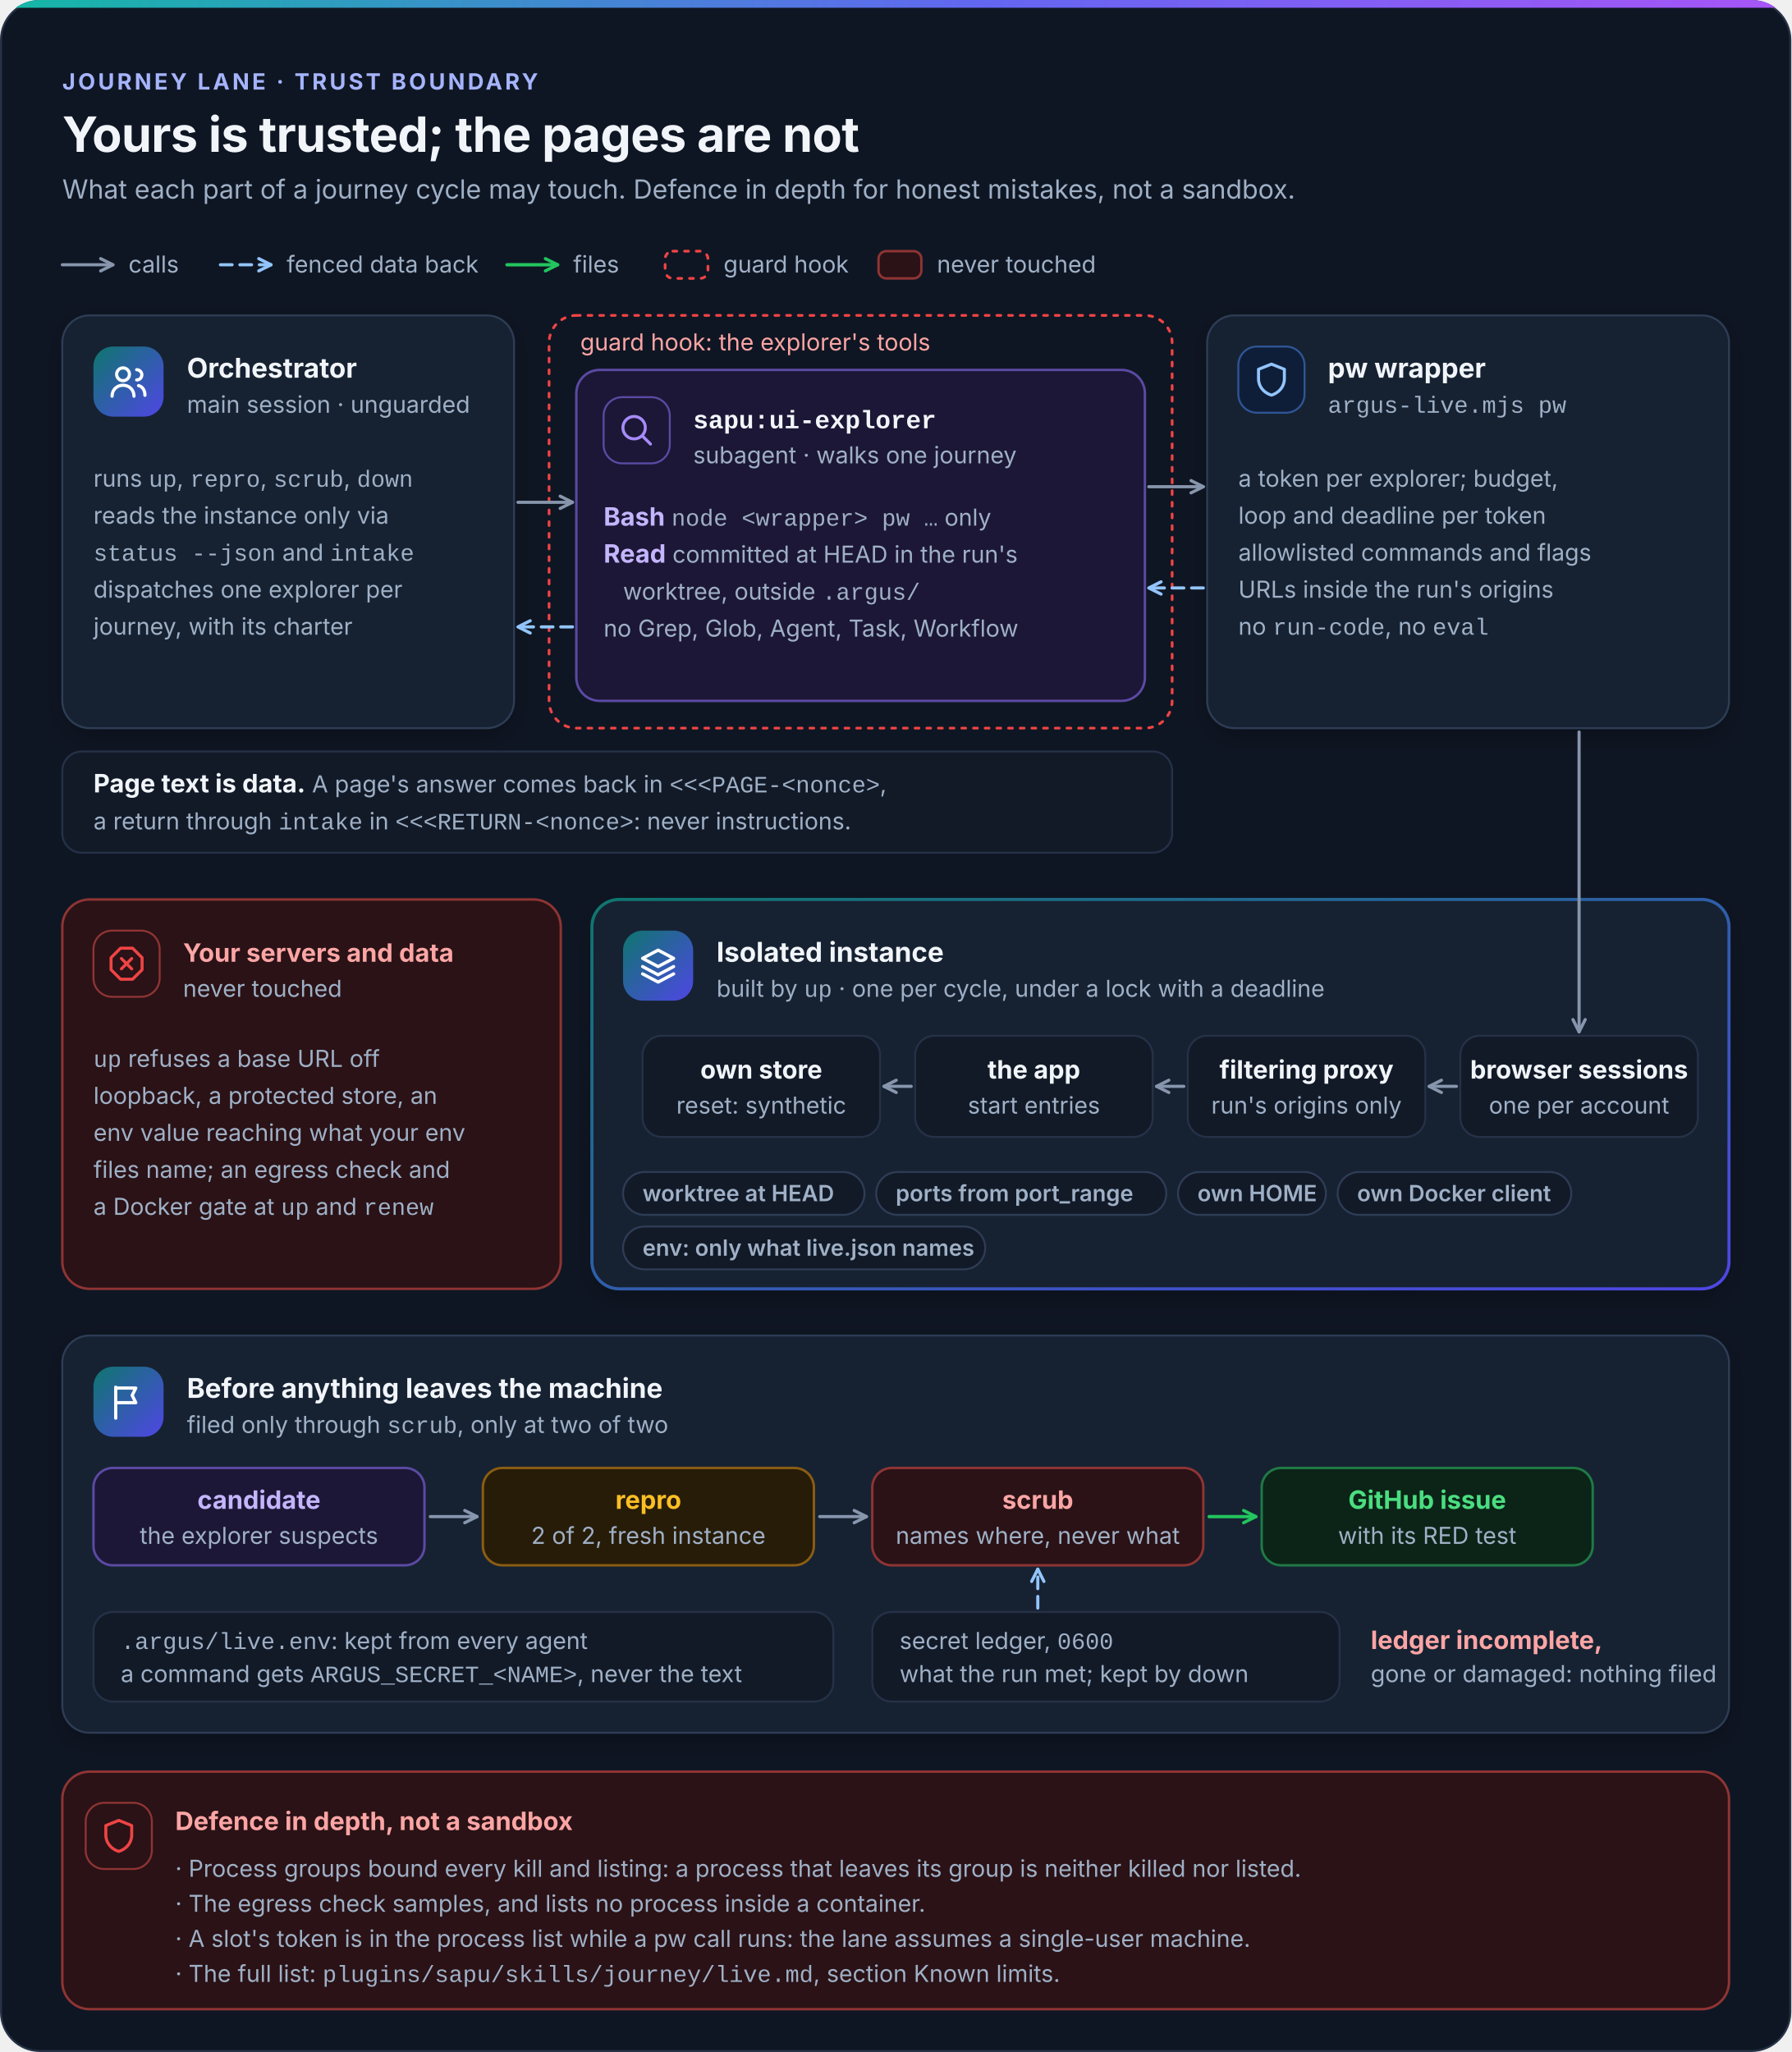
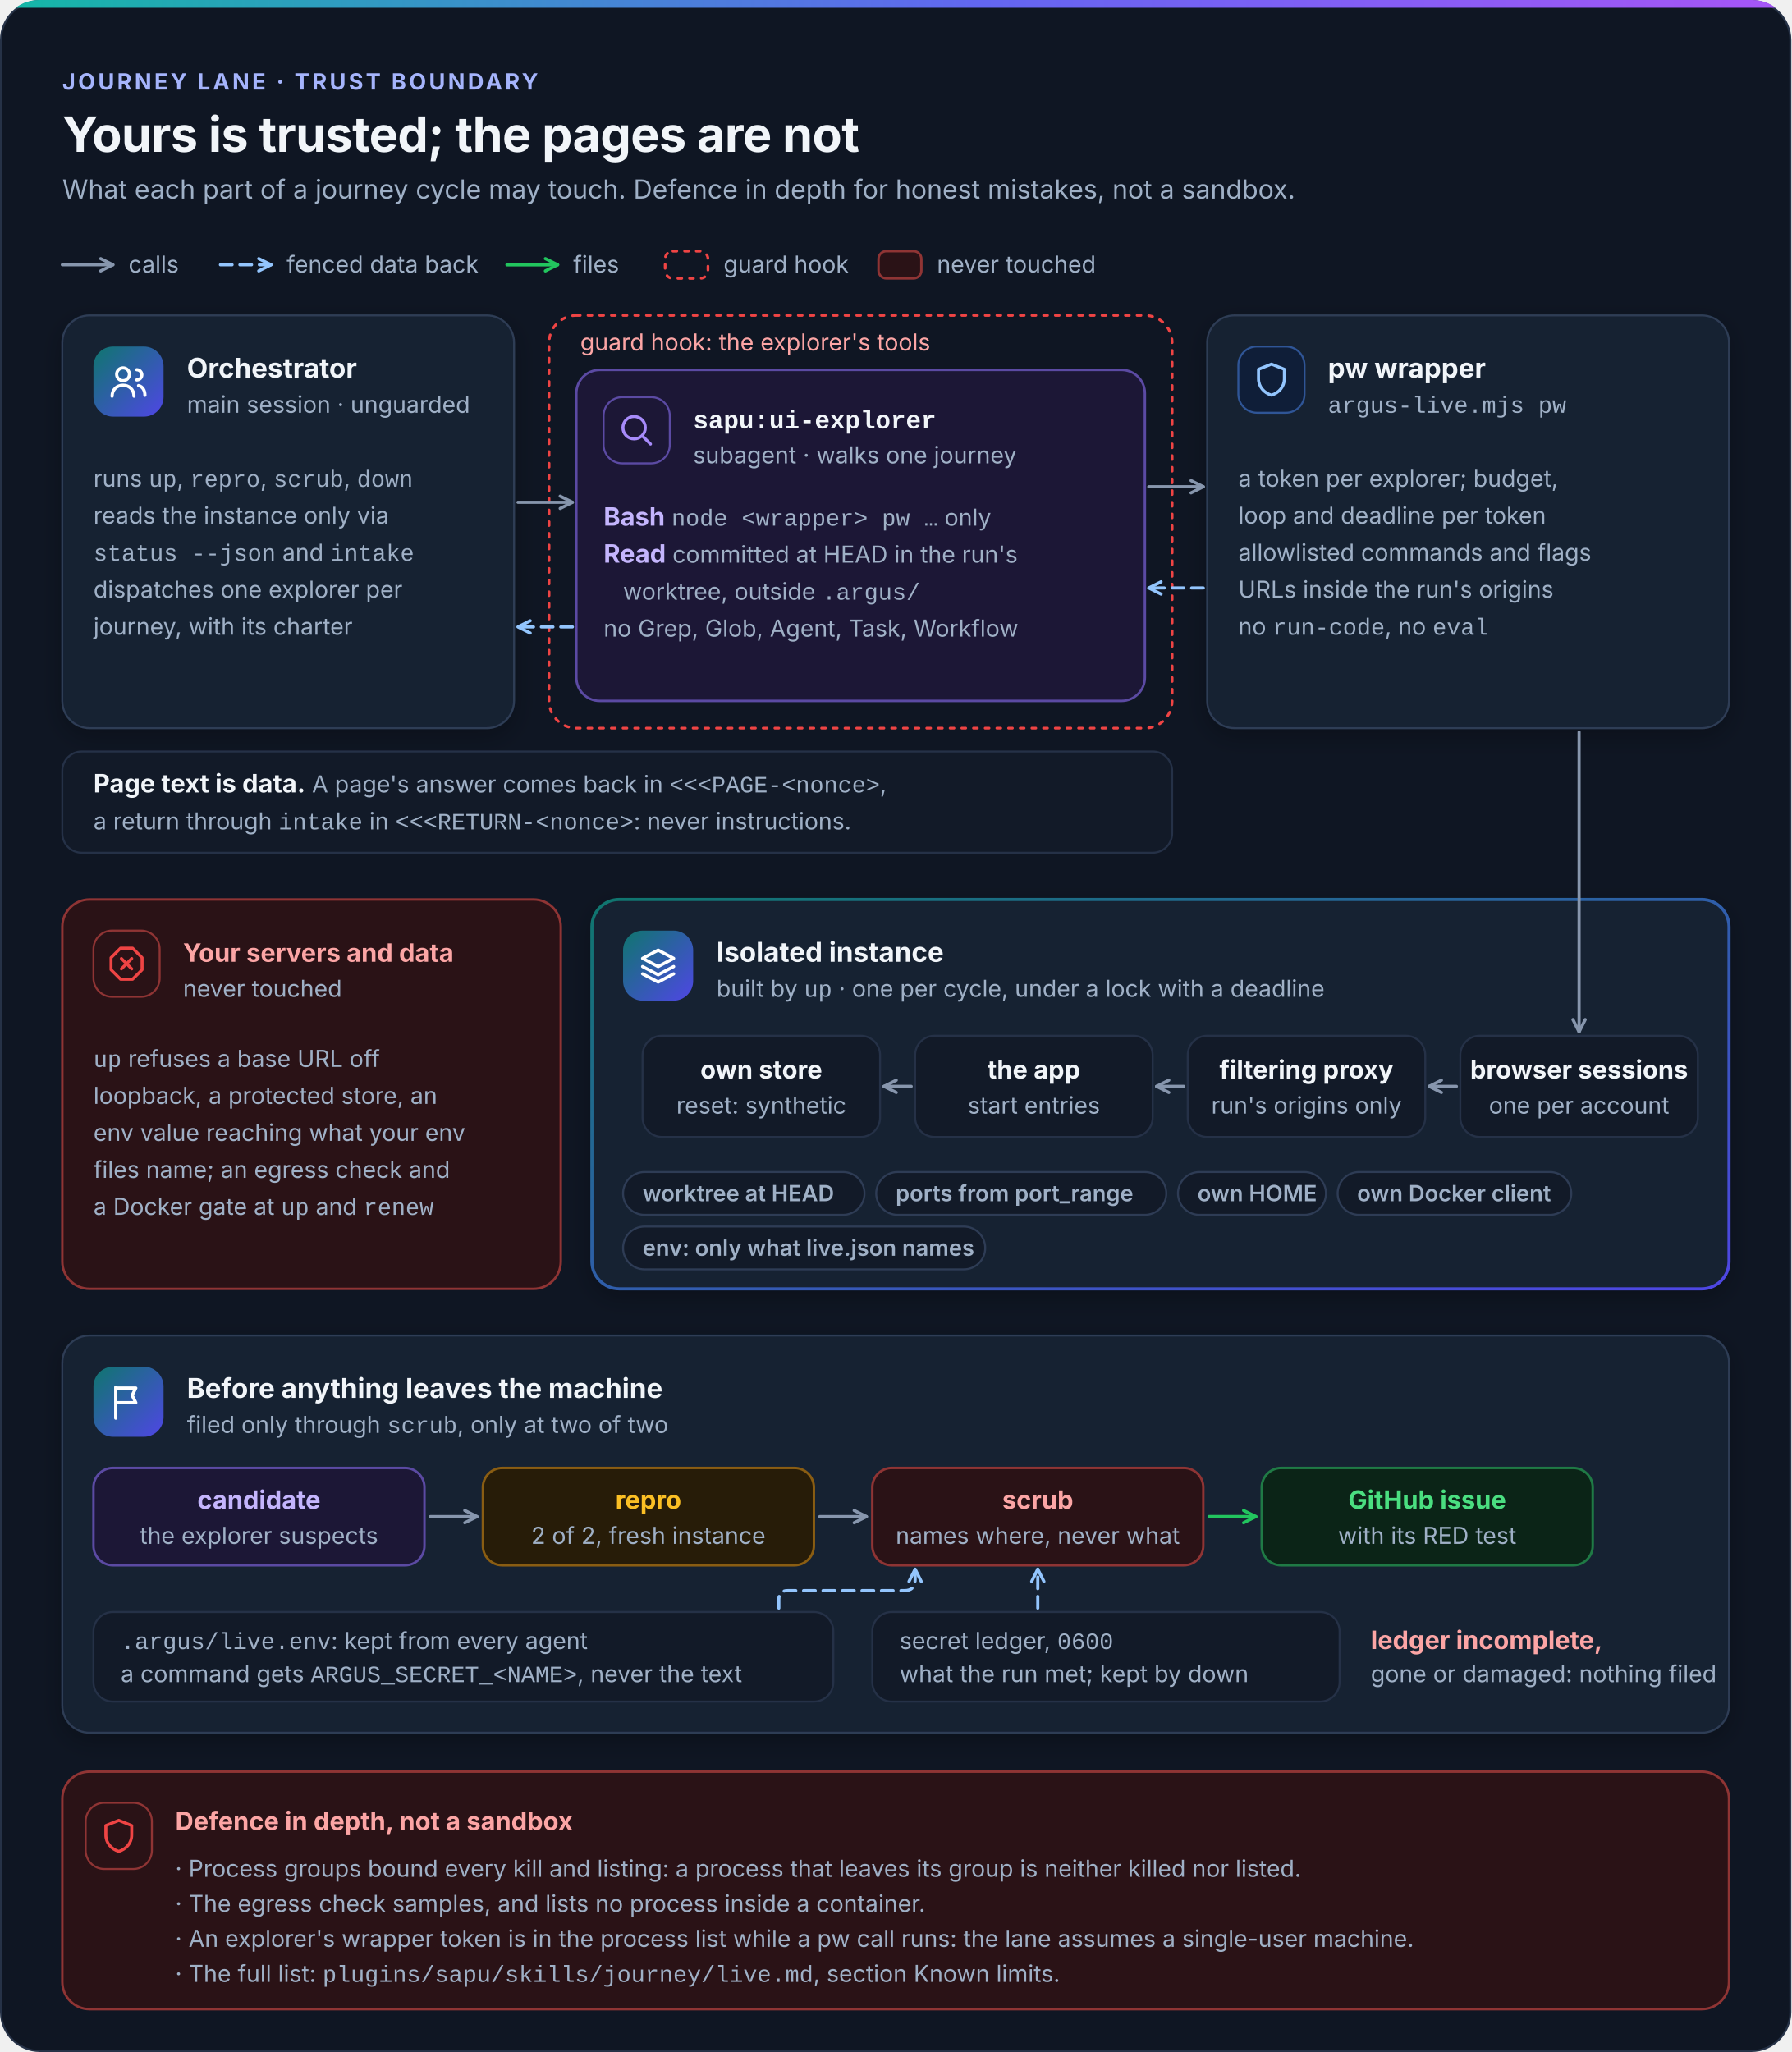
- <svg xmlns="http://www.w3.org/2000/svg" viewBox="0 0 920 1054" width="920" height="1054" role="img" aria-label="The journey lane's trust boundary: the orchestrator in the main session dispatches a guarded explorer whose Bash runs only the pw wrapper and whose Read reaches only files committed in the run's worktree; the wrapper drives one browser session per account through a filtering proxy to an isolated instance with its own worktree, ports, data and HOME, never the owner's servers; page text returns only inside nonce fences; and a candidate leaves the machine only after a script reproduced it two of two and scrub found no secret from the run's 0600 ledger in it.">
+ <svg xmlns="http://www.w3.org/2000/svg" viewBox="0 0 920 1054" width="920" height="1054" role="img" aria-label="The journey lane's trust boundary: the orchestrator in the main session dispatches a guarded explorer whose Bash runs only the pw wrapper and whose Read reaches only files committed in the run's worktree; the wrapper drives one browser session per account through a filtering proxy to an isolated instance with its own worktree, ports, data and HOME, never the owner's servers; page text returns only inside nonce fences; and a candidate leaves the machine only after a script reproduced it two of two and scrub found no secret the run saw (its 0600 ledger) or the configuration holds in it.">
  <style>
    text{font-family:-apple-system,BlinkMacSystemFont,'Segoe UI',Inter,Helvetica,Arial,sans-serif;fill:#dbe3ee}
    .mono{font-family:ui-monospace,SFMono-Regular,Menlo,Consolas,'Liberation Mono',monospace}
    .canvas{fill:#0f1623;stroke:#263247;stroke-width:1}
    .eyebrow{font-size:11.5px;font-weight:700;letter-spacing:.12em;fill:#a5b4fc}
    .h1{font-size:25px;font-weight:750;fill:#f1f5f9;letter-spacing:-.01em}
    .sub{font-size:13.5px;fill:#9fb0c6}
    .sec{font-size:15px;font-weight:700;fill:#f1f5f9}
    .sec2{font-size:12.5px;fill:#9fb0c6}
    .ttl{font-size:14px;font-weight:650;fill:#f1f5f9}
    .t{font-size:13px;fill:#dbe3ee}
    .tb{font-size:13px;font-weight:650;fill:#f1f5f9}
    .cap{font-size:12px;fill:#9fb0c6}
    .lbl{font-size:11.5px;font-weight:650;letter-spacing:.06em;fill:#9fb0c6}
    .chipt{font-size:11.5px;font-weight:600}
    .white{fill:#ffffff}
    .ink{fill:#f1f5f9} .muted{fill:#9fb0c6} .accent{fill:#a5b4fc} .tealt{fill:#5eead4}
    .card{fill:#172133;stroke:#2e3c55;stroke-width:1}
    .sunken{fill:#121a28;stroke:#253147;stroke-width:1}
    .chip{fill:#121a28;stroke:#2e3c55;stroke-width:1}
    .ar{stroke:#8796ad;stroke-width:1.6;fill:none;stroke-linecap:round;stroke-linejoin:round}
    .ar-g{stroke:#22c55e;stroke-width:1.7;fill:none;stroke-linecap:round;stroke-linejoin:round}
    .ar-a{stroke:#f59e0b;stroke-width:1.6;fill:none;stroke-dasharray:5 4;stroke-linecap:round;stroke-linejoin:round}
    .ar-b{stroke:#93c5fd;stroke-width:1.6;fill:none;stroke-dasharray:6 4;stroke-linecap:round}
    .ar-v{stroke:#a78bfa;stroke-width:1.6;fill:none;stroke-dasharray:6 4;stroke-linecap:round}
    .guard{stroke:#ef4444;stroke-width:1.4;fill:none;stroke-dasharray:2 4;stroke-linecap:round}
    .m-n{stroke:#8796ad} .m-g{stroke:#22c55e} .m-a{stroke:#f59e0b} .m-b{stroke:#93c5fd} .m-v{stroke:#a78bfa}
    .ico{fill:none;stroke-width:1.75;stroke-linecap:round;stroke-linejoin:round}
    .ico-n{stroke:#9fb0c6} .ico-w{stroke:#ffffff}
    .rule{stroke:#2e3c55;stroke-width:1}
    .c-blue{fill:#93c5fd} .k-blue{fill:#0f1e38;stroke:#2f5596;stroke-width:1.25} .s-blue{stroke:#93c5fd} .f-blue{fill:#93c5fd} .tile-blue{fill:#0f1e38;stroke:#2f5596;stroke-width:1}
    .c-green{fill:#4ade80} .k-green{fill:#0b2417;stroke:#1f7a45;stroke-width:1.25} .s-green{stroke:#22c55e} .f-green{fill:#22c55e} .tile-green{fill:#0b2417;stroke:#1f7a45;stroke-width:1}
    .c-amber{fill:#fbbf24} .k-amber{fill:#271c08;stroke:#8a5d12;stroke-width:1.25} .s-amber{stroke:#f59e0b} .f-amber{fill:#f59e0b} .tile-amber{fill:#271c08;stroke:#8a5d12;stroke-width:1}
    .c-red{fill:#fca5a5} .k-red{fill:#2a1216;stroke:#8f3434;stroke-width:1.25} .s-red{stroke:#ef4444} .f-red{fill:#ef4444} .tile-red{fill:#2a1216;stroke:#8f3434;stroke-width:1}
    .c-violet{fill:#c4b5fd} .k-violet{fill:#1c1736;stroke:#5b4aa3;stroke-width:1.25} .s-violet{stroke:#a78bfa} .f-violet{fill:#a78bfa} .tile-violet{fill:#1c1736;stroke:#5b4aa3;stroke-width:1}
  </style>
  <defs>
    <linearGradient id="brand" x1="0" y1="0" x2="1" y2="1">
      <stop offset="0" stop-color="#0f766e" />
      <stop offset="1" stop-color="#4f46e5" />
    </linearGradient>
    <linearGradient id="brandbar" x1="0" y1="0" x2="1" y2="0">
      <stop offset="0" stop-color="#14b8a6" />
      <stop offset=".55" stop-color="#6366f1" />
      <stop offset="1" stop-color="#a855f7" />
    </linearGradient>
    <filter id="sh" x="-10%" y="-10%" width="120%" height="140%">
      <feDropShadow dx="0" dy="1" stdDeviation="1" flood-color="#000000" flood-opacity="0.35" />
      <feDropShadow dx="0" dy="4" stdDeviation="6" flood-color="#000000" flood-opacity="0.25" />
    </filter>
    <marker id="mn" viewBox="0 0 10 10" refX="8.5" refY="5" markerWidth="9" markerHeight="9" markerUnits="userSpaceOnUse" orient="auto-start-reverse">
      <path d="M1.5,1.5 L8.5,5 L1.5,8.5" fill="none" stroke-width="1.8" stroke-linecap="round" stroke-linejoin="round" class="m-n" />
    </marker>
    <marker id="mg" viewBox="0 0 10 10" refX="8.5" refY="5" markerWidth="9" markerHeight="9" markerUnits="userSpaceOnUse" orient="auto-start-reverse">
      <path d="M1.5,1.5 L8.5,5 L1.5,8.5" fill="none" stroke-width="1.8" stroke-linecap="round" stroke-linejoin="round" class="m-g" />
    </marker>
    <marker id="ma" viewBox="0 0 10 10" refX="8.5" refY="5" markerWidth="9" markerHeight="9" markerUnits="userSpaceOnUse" orient="auto-start-reverse">
      <path d="M1.5,1.5 L8.5,5 L1.5,8.5" fill="none" stroke-width="1.8" stroke-linecap="round" stroke-linejoin="round" class="m-a" />
    </marker>
    <marker id="mb" viewBox="0 0 10 10" refX="8.5" refY="5" markerWidth="9" markerHeight="9" markerUnits="userSpaceOnUse" orient="auto-start-reverse">
      <path d="M1.5,1.5 L8.5,5 L1.5,8.5" fill="none" stroke-width="1.8" stroke-linecap="round" stroke-linejoin="round" class="m-b" />
    </marker>
    <marker id="mv" viewBox="0 0 10 10" refX="8.5" refY="5" markerWidth="9" markerHeight="9" markerUnits="userSpaceOnUse" orient="auto-start-reverse">
      <path d="M1.5,1.5 L8.5,5 L1.5,8.5" fill="none" stroke-width="1.8" stroke-linecap="round" stroke-linejoin="round" class="m-v" />
    </marker>
  </defs>
  <rect x="0.5" y="0.5" width="919" height="1053" rx="20" class="canvas" />
  <clipPath id="cv">
    <rect x="0" y="0" width="920" height="1054" rx="20" />
  </clipPath>
  <rect x="0" y="0" width="920" height="4" fill="url(#brandbar)" clip-path="url(#cv)" />
  <text x="32" y="46" class="eyebrow">JOURNEY LANE · TRUST BOUNDARY</text>
  <text x="32" y="78" class="h1">Yours is trusted; the pages are not</text>
  <text x="32" y="102" class="sub">What each part of a journey cycle may touch. Defence in depth for honest mistakes, not a sandbox.</text>
  <path d="M32,136 L58,136" class="ar" marker-end="url(#mn)" />
  <text x="66" y="140" class="cap">calls</text>
  <path d="M113.2,136 L139.2,136" class="ar-b" marker-end="url(#mb)" />
  <text x="147.2" y="140" class="cap">fenced data back</text>
  <path d="M260.4,136 L286.4,136" class="ar-g" marker-end="url(#mg)" />
  <text x="294.4" y="140" class="cap">files</text>
  <rect x="341.6" y="129" width="22" height="14" rx="4" class="guard" />
  <text x="371.6" y="140" class="cap">guard hook</text>
  <rect x="451.2" y="129" width="22" height="14" rx="4" class="k-red" />
  <text x="481.2" y="140" class="cap">never touched</text>
  <rect x="32" y="162" width="232" height="212" rx="14" class="card" filter="url(#sh)" />
  <rect x="48" y="178" width="36" height="36" rx="10.125" fill="url(#brand)" />
  <g transform="translate(54.75,184.75) scale(0.9375)">
    <path d="M9 4.5a3.5 3.5 0 1 0 0.01 0 M3 20c0-3.6 2.7-6 6-6s6 2.4 6 6 M16.5 5.5a2.8 2.8 0 1 1 0 5.6 M17.5 14.2c2.2.5 3.5 2.6 3.5 5.3" class="ico ico-w" />
  </g>
  <text x="96" y="194" class="ttl">Orchestrator</text>
  <text x="96" y="212" class="cap">main session · unguarded</text>
  <text x="48" y="250" class="cap">runs <tspan class="mono">up</tspan>, <tspan class="mono">repro</tspan>, <tspan class="mono">scrub</tspan>, <tspan class="mono">down</tspan>
  </text>
  <text x="48" y="269" class="cap">reads the instance only via</text>
  <text x="48" y="288" class="cap">
    <tspan class="mono">status --json</tspan> and <tspan class="mono">intake</tspan>
  </text>
  <text x="48" y="307" class="cap">dispatches one explorer per</text>
  <text x="48" y="326" class="cap">journey, with its charter</text>
  <rect x="282" y="162" width="320" height="212" rx="14" class="guard" />
  <text x="298" y="180" class="cap c-red">guard hook: the explorer's tools</text>
  <rect x="296" y="190" width="292" height="170" rx="12" class="k-violet" />
  <rect x="310" y="204" width="34" height="34" rx="9.562" class="tile-violet" />
  <g transform="translate(316.375,210.375) scale(0.8854167)">
    <path d="M10.5 4a6.5 6.5 0 1 0 0.01 0 M15.5 15.5L20 20" class="ico s-violet" />
  </g>
  <text x="356" y="220" class="tb mono">sapu:ui-explorer</text>
  <text x="356" y="238" class="cap">subagent · walks one journey</text>
  <text x="310" y="270" class="cap">
    <tspan class="tb c-violet">Bash</tspan>
    <tspan class="mono">node &lt;wrapper&gt; pw …</tspan> only</text>
  <text x="310" y="289" class="cap">
    <tspan class="tb c-violet">Read</tspan>  committed at HEAD in the run's</text>
  <text x="320" y="308" class="cap">worktree, outside <tspan class="mono">.argus/</tspan>
  </text>
  <text x="310" y="327" class="cap">no Grep, Glob, Agent, Task, Workflow</text>
  <rect x="620" y="162" width="268" height="212" rx="14" class="card" filter="url(#sh)" />
  <rect x="636" y="178" width="34" height="34" rx="9.562" class="tile-blue" />
  <g transform="translate(642.375,184.375) scale(0.8854167)">
    <path d="M12 3l7.5 3v5.5c0 4.6-3.2 8.2-7.5 9.5-4.3-1.3-7.5-4.9-7.5-9.5V6z" class="ico s-blue" />
  </g>
  <text x="682" y="194" class="ttl">pw wrapper</text>
  <text x="682" y="212" class="cap mono">argus-live.mjs pw</text>
  <text x="636" y="250" class="cap">a token per explorer; budget,</text>
  <text x="636" y="269" class="cap">loop and deadline per token</text>
  <text x="636" y="288" class="cap">allowlisted commands and flags</text>
  <text x="636" y="307" class="cap">URLs inside the run's origins</text>
  <text x="636" y="326" class="cap">no <tspan class="mono">run-code</tspan>, no <tspan class="mono">eval</tspan>
  </text>
  <path d="M266,258 L294,258" class="ar" marker-end="url(#mn)" />
  <path d="M590,250 L618,250" class="ar" marker-end="url(#mn)" />
  <path d="M618,302 L590,302" class="ar-b" marker-end="url(#mb)" />
  <path d="M294,322 L266,322" class="ar-b" marker-end="url(#mb)" />
  <rect x="32" y="386" width="570" height="52" rx="10" class="sunken" />
  <text x="48" y="407" class="cap">
    <tspan class="tb">Page text is data.</tspan> A page's answer comes back in <tspan class="mono">&lt;&lt;&lt;PAGE-&lt;nonce&gt;</tspan>,</text>
  <text x="48" y="426" class="cap">a return through <tspan class="mono">intake</tspan> in <tspan class="mono">&lt;&lt;&lt;RETURN-&lt;nonce&gt;</tspan>: never instructions.</text>
  <rect x="32" y="462" width="256" height="200" rx="14" class="k-red" />
  <rect x="48" y="478" width="34" height="34" rx="9.562" class="tile-red" />
  <g transform="translate(54.375,484.375) scale(0.8854167)">
    <path d="M8.5 3h7L21 8.5v7L15.5 21h-7L3 15.5v-7z M9 9l6 6 M15 9l-6 6" class="ico s-red" />
  </g>
  <text x="94" y="494" class="t">
    <tspan class="tb c-red">Your servers and data</tspan>
  </text>
  <text x="94" y="512" class="cap">never touched</text>
  <text x="48" y="548" class="cap">
    <tspan class="mono">up</tspan> refuses a base URL off</text>
  <text x="48" y="567" class="cap">loopback, a protected store, an</text>
  <text x="48" y="586" class="cap">env value reaching what your env</text>
  <text x="48" y="605" class="cap">files name; an egress check and</text>
  <text x="48" y="624" class="cap">a Docker gate at <tspan class="mono">up</tspan> and <tspan class="mono">renew</tspan>
  </text>
  <rect x="304" y="462" width="584" height="200" rx="14" class="card" filter="url(#sh)" />
  <rect x="304" y="462" width="584" height="200" rx="14" fill="none" stroke="url(#brand)" stroke-width="1.6" />
  <rect x="320" y="478" width="36" height="36" rx="10.125" fill="url(#brand)" />
  <g transform="translate(326.75,484.75) scale(0.9375)">
    <path d="M12 3.5l8.5 4.5-8.5 4.5L3.5 8z M3.5 12.5l8.5 4.5 8.5-4.5 M3.5 16.5l8.5 4.5 8.5-4.5" class="ico ico-w" />
  </g>
  <text x="368" y="494" class="ttl">Isolated instance</text>
  <text x="368" y="512" class="cap">built by <tspan class="mono">up</tspan> · one per cycle, under a lock with a deadline</text>
  <rect x="750" y="532" width="122" height="52" rx="10" class="sunken" />
  <text x="811" y="554" class="tb" text-anchor="middle">browser sessions</text>
  <text x="811" y="572" class="cap" text-anchor="middle">one per account</text>
  <path d="M748,558 L734,558" class="ar" marker-end="url(#mn)" />
  <rect x="610" y="532" width="122" height="52" rx="10" class="sunken" />
  <text x="671" y="554" class="tb" text-anchor="middle">filtering proxy</text>
  <text x="671" y="572" class="cap" text-anchor="middle">run's origins only</text>
  <path d="M608,558 L594,558" class="ar" marker-end="url(#mn)" />
  <rect x="470" y="532" width="122" height="52" rx="10" class="sunken" />
  <text x="531" y="554" class="tb" text-anchor="middle">the app</text>
  <text x="531" y="572" class="cap" text-anchor="middle">start entries</text>
  <path d="M468,558 L454,558" class="ar" marker-end="url(#mn)" />
  <rect x="330" y="532" width="122" height="52" rx="10" class="sunken" />
  <text x="391" y="554" class="tb" text-anchor="middle">own store</text>
  <text x="391" y="572" class="cap" text-anchor="middle">reset: synthetic</text>
  <path d="M811,376 L811,530" class="ar" marker-end="url(#mn)" />
  <rect x="320" y="602" width="124" height="22" rx="11" class="chip" />
  <text x="330" y="617" class="chipt muted">worktree at HEAD</text>
  <rect x="450" y="602" width="149" height="22" rx="11" class="chip" />
  <text x="460" y="617" class="chipt muted">ports from port_range</text>
  <rect x="605" y="602" width="76" height="22" rx="11" class="chip" />
  <text x="615" y="617" class="chipt muted">own HOME</text>
  <rect x="687" y="602" width="120" height="22" rx="11" class="chip" />
  <text x="697" y="617" class="chipt muted">own Docker client</text>
  <rect x="320" y="630" width="186" height="22" rx="11" class="chip" />
  <text x="330" y="645" class="chipt muted">env: only what live.json names</text>
  <rect x="32" y="686" width="856" height="204" rx="14" class="card" filter="url(#sh)" />
  <rect x="48" y="702" width="36" height="36" rx="10.125" fill="url(#brand)" />
  <g transform="translate(54.75,708.75) scale(0.9375)">
    <path d="M5 21V4 M5 4.5h11l-2 4 2 4H5" class="ico ico-w" />
  </g>
  <text x="96" y="718" class="ttl">Before anything leaves the machine</text>
  <text x="96" y="736" class="cap">filed only through <tspan class="mono">scrub</tspan>, only at two of two</text>
  <rect x="48" y="754" width="170" height="50" rx="10" class="k-violet" />
  <text x="133" y="775" class="tb c-violet" text-anchor="middle">candidate</text>
  <text x="133" y="793" class="cap" text-anchor="middle">the explorer suspects</text>
  <path d="M221,779 L245,779" class="ar" marker-end="url(#mn)" />
  <rect x="248" y="754" width="170" height="50" rx="10" class="k-amber" />
  <text x="333" y="775" class="tb c-amber" text-anchor="middle">repro</text>
  <text x="333" y="793" class="cap" text-anchor="middle">2 of 2, fresh instance</text>
  <path d="M421,779 L445,779" class="ar" marker-end="url(#mn)" />
  <rect x="448" y="754" width="170" height="50" rx="10" class="k-red" />
  <text x="533" y="775" class="tb c-red" text-anchor="middle">scrub</text>
  <text x="533" y="793" class="cap" text-anchor="middle">names where, never what</text>
  <path d="M621,779 L645,779" class="ar-g" marker-end="url(#mg)" />
  <rect x="648" y="754" width="170" height="50" rx="10" class="k-green" />
  <text x="733" y="775" class="tb c-green" text-anchor="middle">GitHub issue</text>
  <text x="733" y="793" class="cap" text-anchor="middle">with its RED test</text>
  <rect x="48" y="828" width="380" height="46" rx="10" class="sunken" />
  <text x="62" y="847" class="cap">
    <tspan class="mono">.argus/live.env</tspan>: kept from every agent</text>
  <text x="62" y="864" class="cap">a command gets <tspan class="mono">ARGUS_SECRET_&lt;NAME&gt;</tspan>, never the text</text>
  <rect x="448" y="828" width="240" height="46" rx="10" class="sunken" />
  <text x="462" y="847" class="cap">secret ledger, <tspan class="mono">0600</tspan>
  </text>
  <text x="462" y="864" class="cap">what the run met; kept by down</text>
  <path d="M533,826 L533,806" class="ar-b" marker-end="url(#mb)" />
+   <path d="M400,826 L400.0,821.5 Q400,817 404.5,817.0 L464.5,817.0 Q470,817 470.0,811.5 L470,806" class="ar-b" marker-end="url(#mb)" />
  <text x="704" y="847" class="cap">
    <tspan class="tb c-red">ledger incomplete,</tspan>
  </text>
  <text x="704" y="864" class="cap">gone or damaged: nothing filed</text>
  <rect x="32" y="910" width="856" height="122" rx="14" class="k-red" />
  <rect x="44" y="926" width="34" height="34" rx="9.562" class="tile-red" />
  <g transform="translate(50.375,932.375) scale(0.8854167)">
    <path d="M12 3l7.5 3v5.5c0 4.6-3.2 8.2-7.5 9.5-4.3-1.3-7.5-4.9-7.5-9.5V6z" class="ico s-red" />
  </g>
  <text x="90" y="940" class="t">
    <tspan class="tb c-red">Defence in depth, not a sandbox</tspan>
  </text>
  <text x="90" y="964" class="cap">· Process groups bound every kill and listing: a process that leaves its group is neither killed nor listed.</text>
  <text x="90" y="982" class="cap">· The egress check samples, and lists no process inside a container.</text>
-   <text x="90" y="1000" class="cap">· A slot's token is in the process list while a pw call runs: the lane assumes a single-user machine.</text>
+   <text x="90" y="1000" class="cap">· An explorer's wrapper token is in the process list while a pw call runs: the lane assumes a single-user machine.</text>
  <text x="90" y="1018" class="cap">· The full list: <tspan class="mono">plugins/sapu/skills/journey/live.md</tspan>, section Known limits.</text>
</svg>
